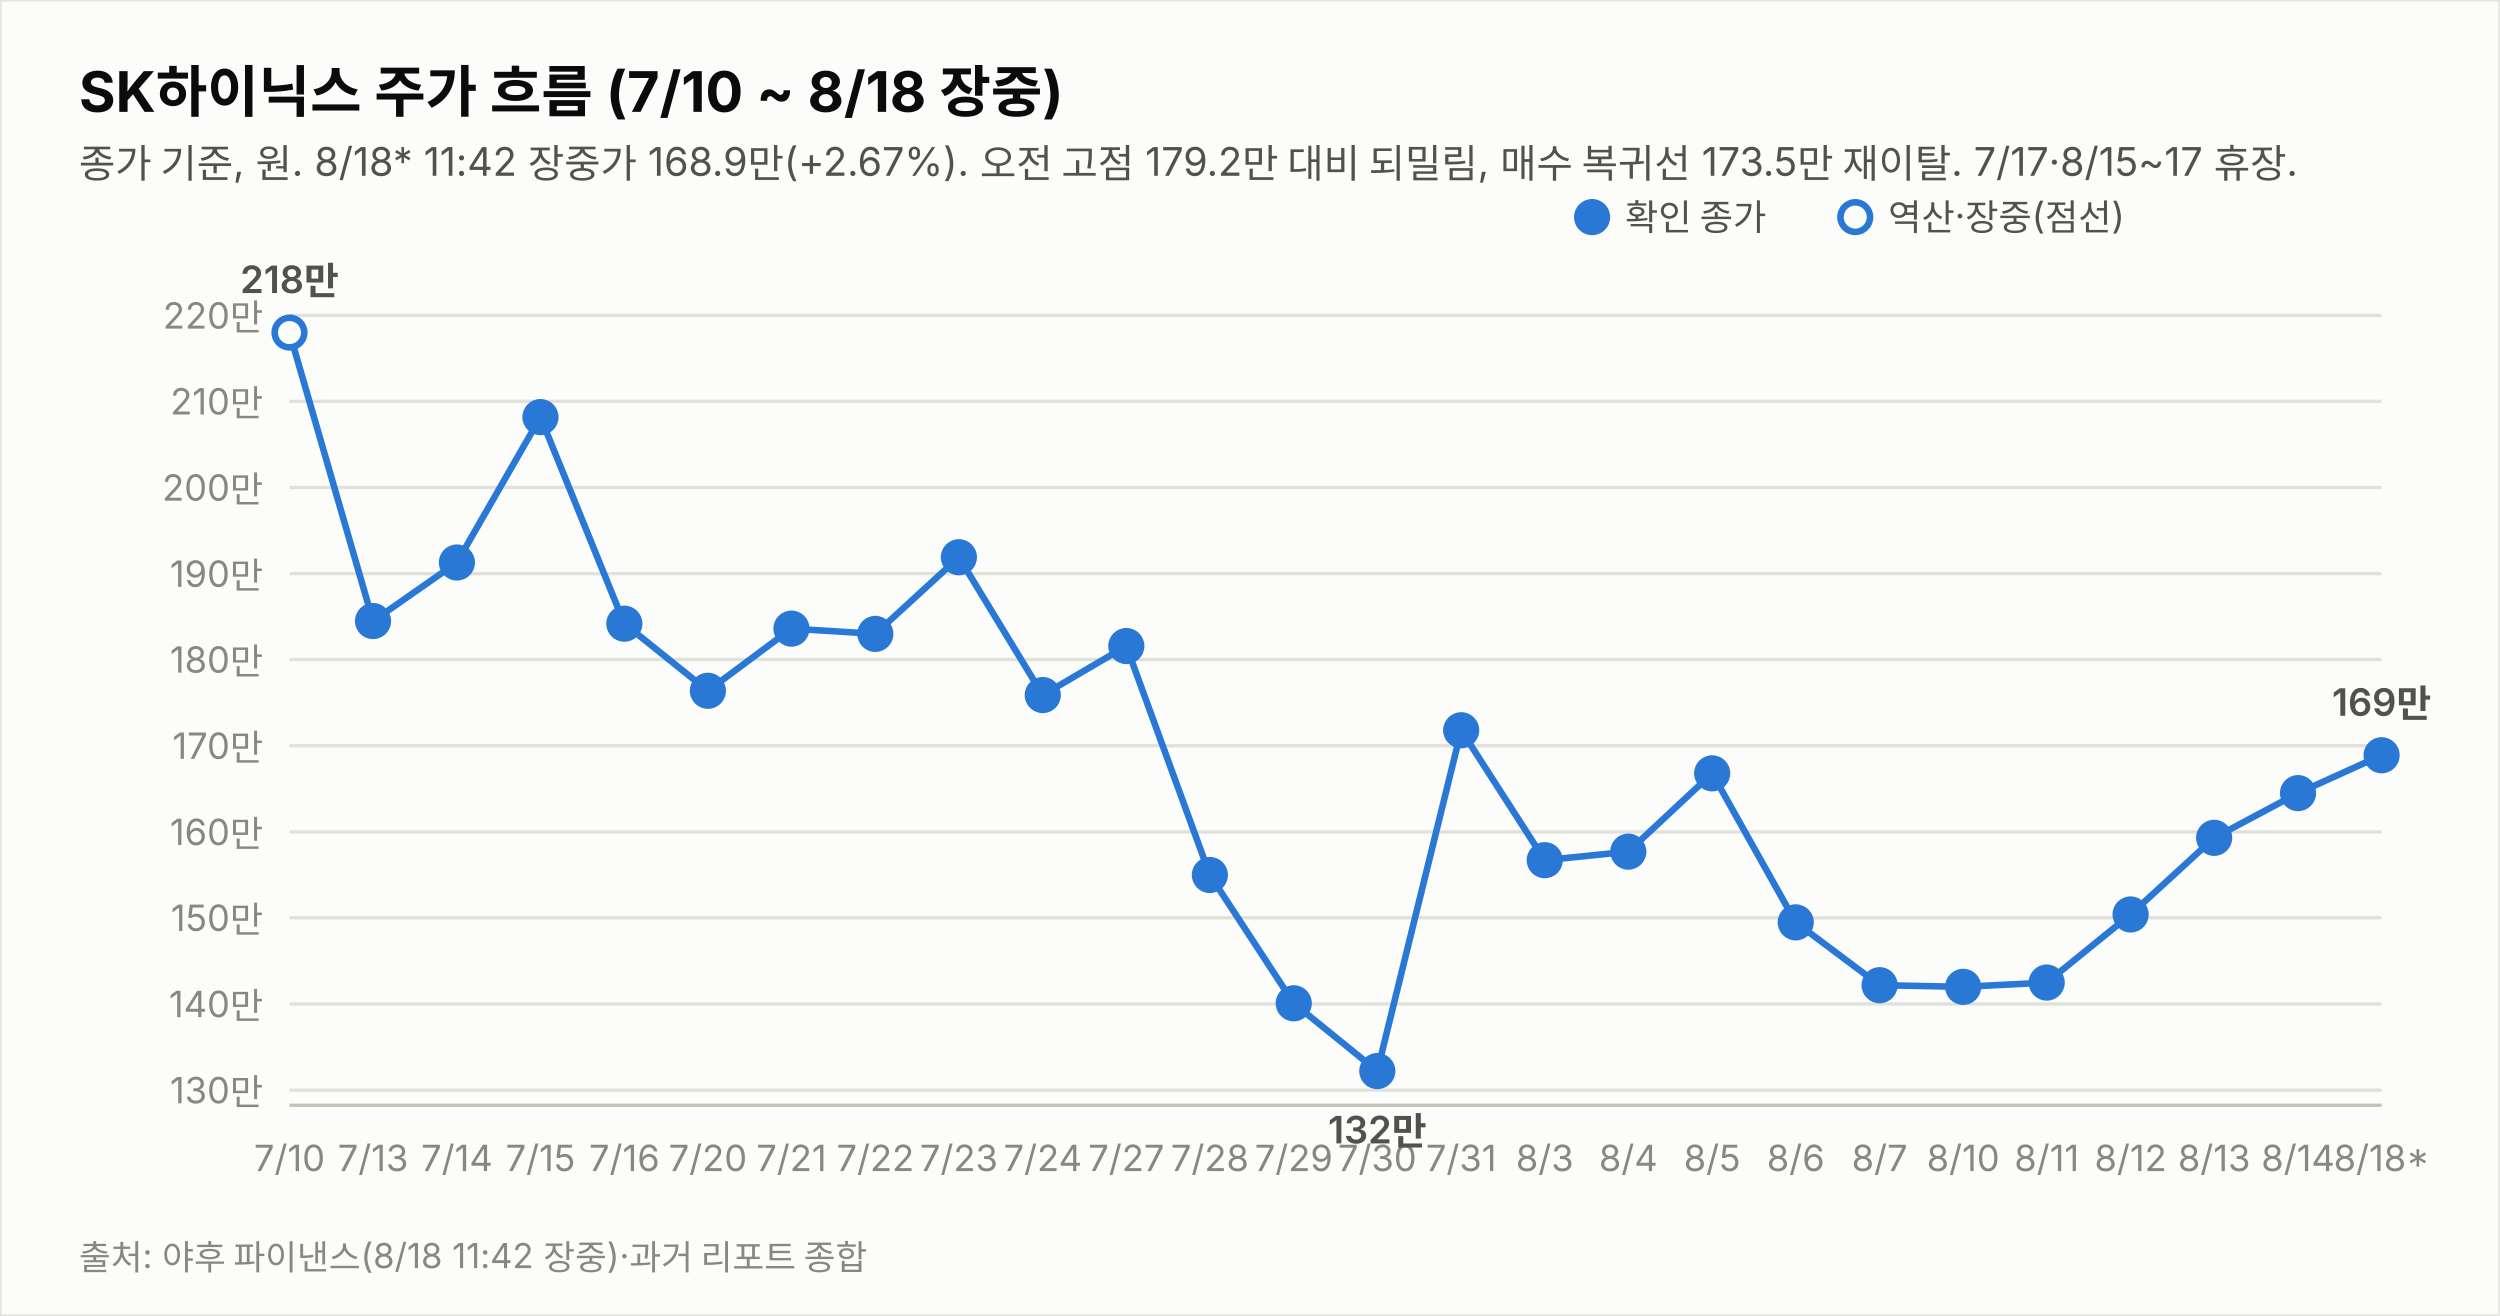
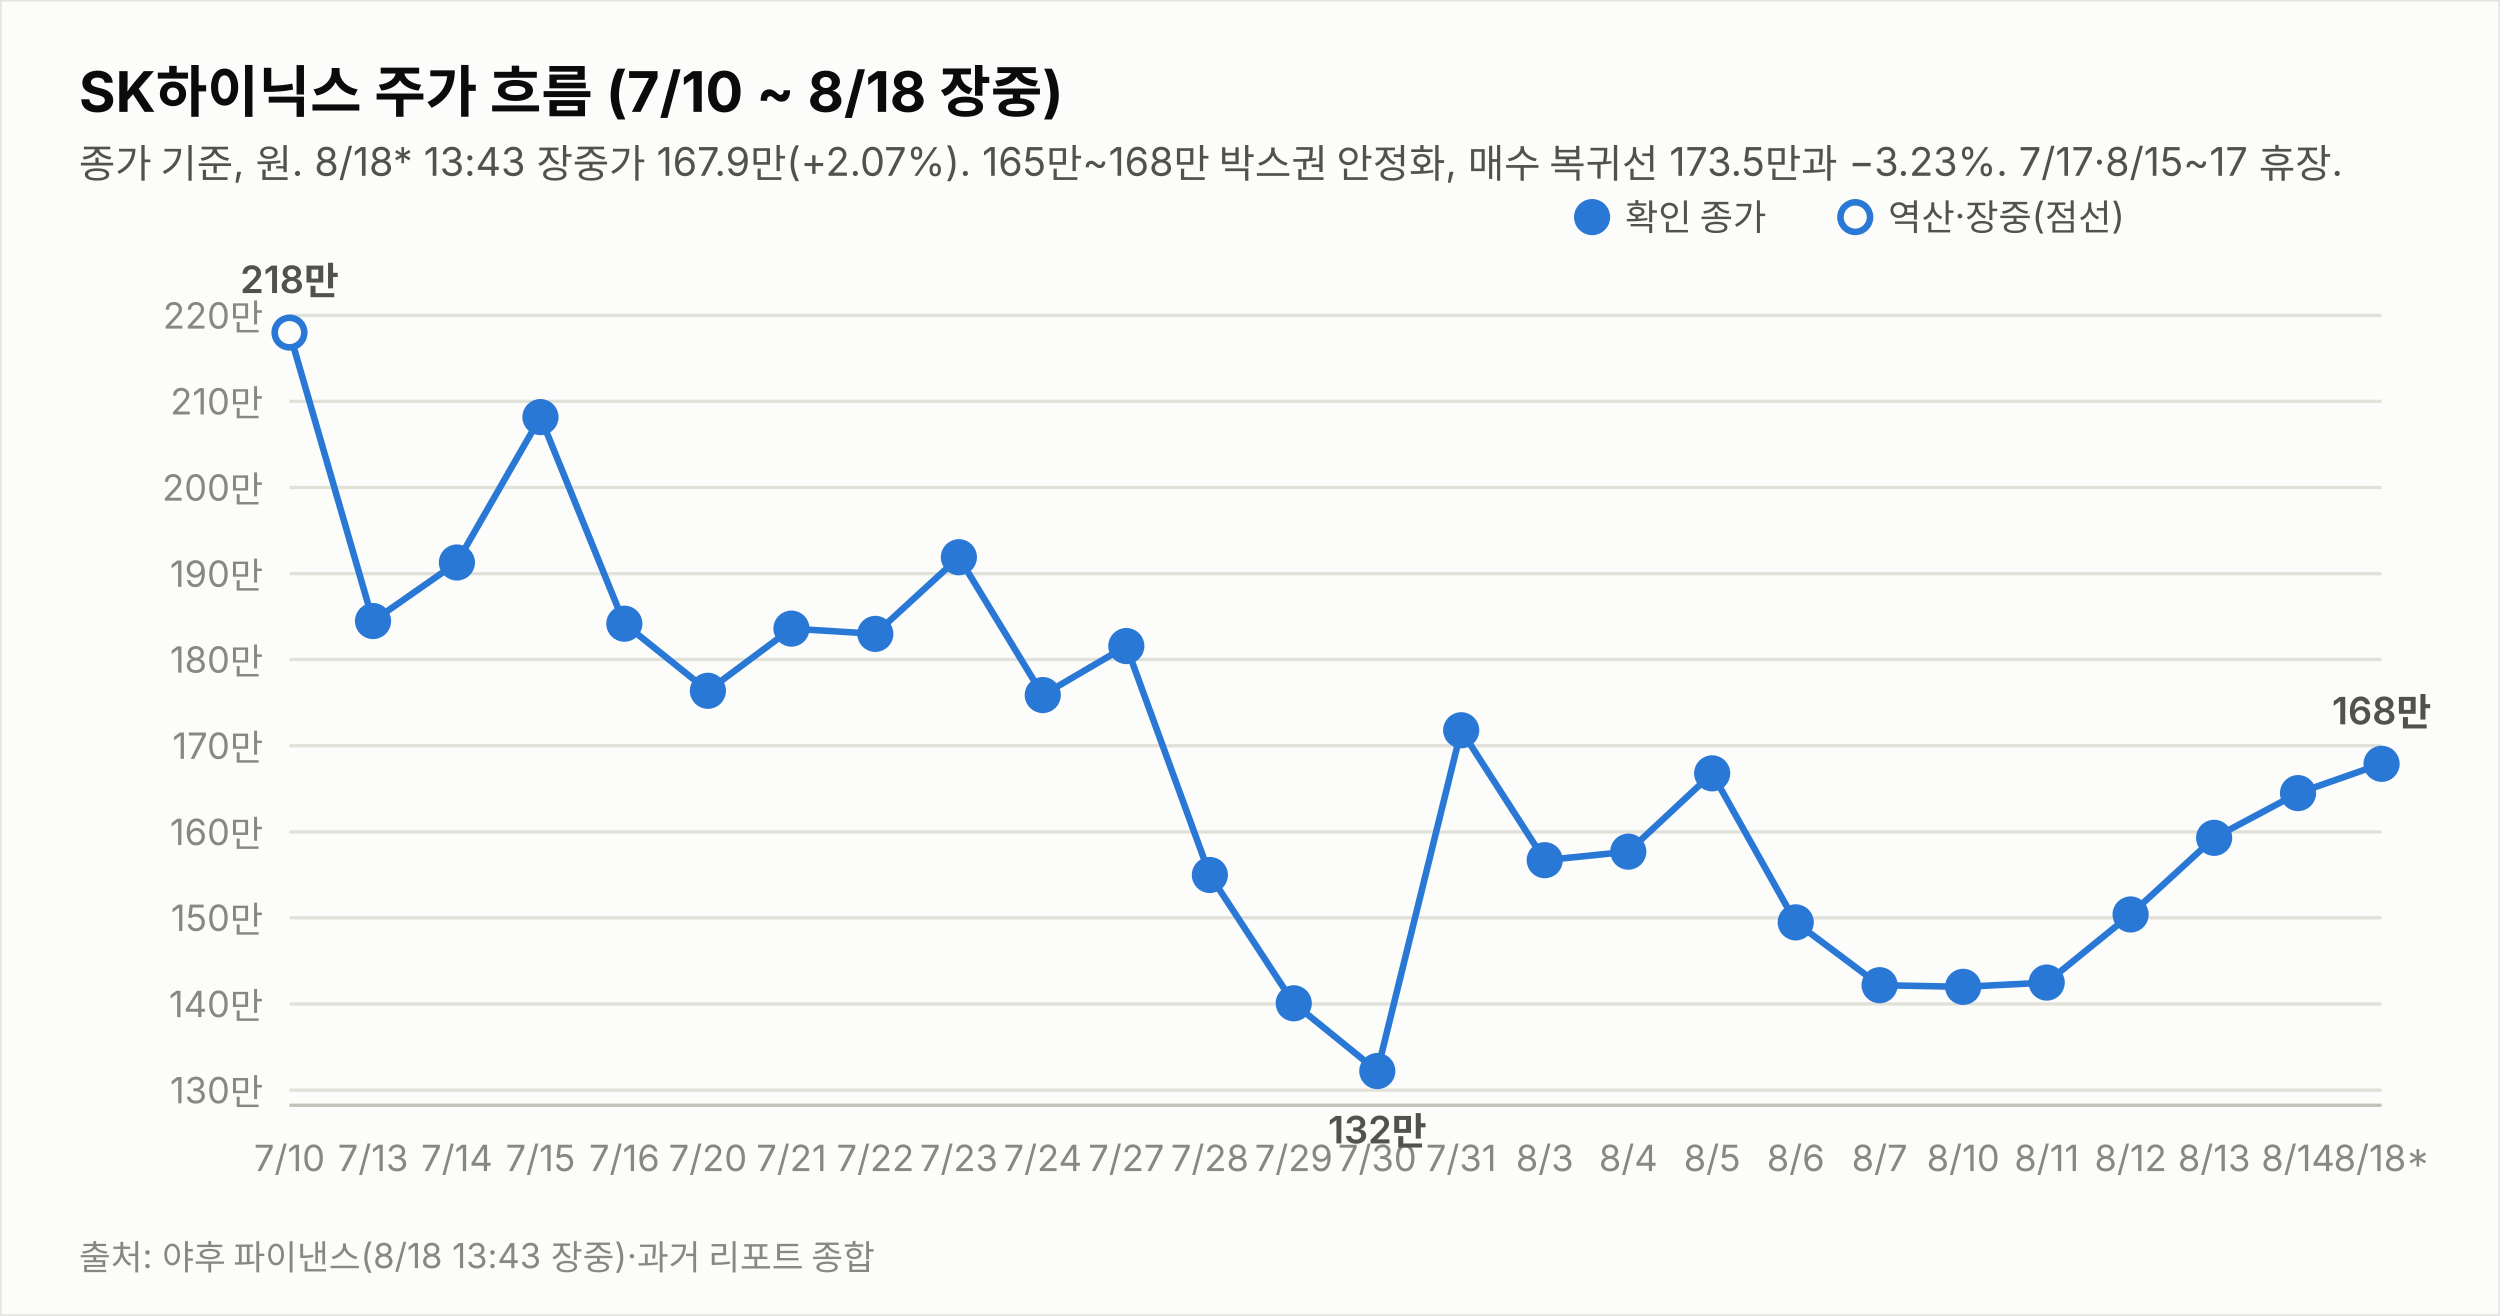
<svg xmlns="http://www.w3.org/2000/svg" width="760" height="400" viewBox="0 0 760 400" font-family="system-ui,-apple-system,&quot;Segoe UI&quot;,&quot;Malgun Gothic&quot;,&quot;Apple SD Gothic Neo&quot;,sans-serif">
  <rect width="760" height="400" fill="#fcfcfb" stroke="rgba(11,11,11,0.10)" />
  <text x="24" y="34" font-size="17" font-weight="700" fill="#0b0b0b">SK하이닉스 주가 흐름 (7/10 ~ 8/18 장중)</text>
-   <text x="24" y="54" font-size="12" fill="#52514e">종가 기준, 원. 8/18* 11:42 장중가 168.9만(+2.67%). 오전 고점 179.2만 대비 되밀림, 매수 복귀선 173.5만 재이탈. 7/17·8/15~17 휴장.</text>
+   <text x="24" y="54" font-size="12" fill="#52514e">종가 기준, 원. 8/18* 13:43 장중가 167.9만(+2.07%). 165만~168만 박스권 안정화, 매수 복귀선 173.5만과 −3.23%. 7/17·8/15~17 휴장.</text>
  <line x1="88" y1="331.4" x2="724" y2="331.4" stroke="#e1e0d9" stroke-width="1" />
  <text x="80" y="335.4" font-size="11" fill="#898781" text-anchor="end" style="font-variant-numeric:tabular-nums">130만</text>
  <line x1="88" y1="305.2" x2="724" y2="305.2" stroke="#e1e0d9" stroke-width="1" />
  <text x="80" y="309.2" font-size="11" fill="#898781" text-anchor="end" style="font-variant-numeric:tabular-nums">140만</text>
  <line x1="88" y1="279.0" x2="724" y2="279.0" stroke="#e1e0d9" stroke-width="1" />
  <text x="80" y="283.0" font-size="11" fill="#898781" text-anchor="end" style="font-variant-numeric:tabular-nums">150만</text>
  <line x1="88" y1="252.9" x2="724" y2="252.9" stroke="#e1e0d9" stroke-width="1" />
  <text x="80" y="256.9" font-size="11" fill="#898781" text-anchor="end" style="font-variant-numeric:tabular-nums">160만</text>
  <line x1="88" y1="226.7" x2="724" y2="226.7" stroke="#e1e0d9" stroke-width="1" />
  <text x="80" y="230.7" font-size="11" fill="#898781" text-anchor="end" style="font-variant-numeric:tabular-nums">170만</text>
  <line x1="88" y1="200.5" x2="724" y2="200.5" stroke="#e1e0d9" stroke-width="1" />
  <text x="80" y="204.5" font-size="11" fill="#898781" text-anchor="end" style="font-variant-numeric:tabular-nums">180만</text>
  <line x1="88" y1="174.4" x2="724" y2="174.4" stroke="#e1e0d9" stroke-width="1" />
  <text x="80" y="178.4" font-size="11" fill="#898781" text-anchor="end" style="font-variant-numeric:tabular-nums">190만</text>
  <line x1="88" y1="148.2" x2="724" y2="148.2" stroke="#e1e0d9" stroke-width="1" />
  <text x="80" y="152.2" font-size="11" fill="#898781" text-anchor="end" style="font-variant-numeric:tabular-nums">200만</text>
  <line x1="88" y1="122.0" x2="724" y2="122.0" stroke="#e1e0d9" stroke-width="1" />
  <text x="80" y="126.0" font-size="11" fill="#898781" text-anchor="end" style="font-variant-numeric:tabular-nums">210만</text>
  <line x1="88" y1="95.9" x2="724" y2="95.9" stroke="#e1e0d9" stroke-width="1" />
  <text x="80" y="99.9" font-size="11" fill="#898781" text-anchor="end" style="font-variant-numeric:tabular-nums">220만</text>
  <line x1="88" y1="336" x2="724" y2="336" stroke="#c3c2b7" stroke-width="1" />
-   <path d="M88.0,101.1 L113.4,188.8 L138.9,171.0 L164.3,126.8 L189.8,189.6 L215.2,210.0 L240.6,191.1 L266.1,192.7 L291.5,169.4 L317.0,211.3 L342.4,196.4 L367.8,266.0 L393.3,305.0 L418.7,325.6 L444.2,222.0 L469.6,261.5 L495.0,258.9 L520.5,235.1 L545.9,280.4 L571.4,299.5 L596.8,300.0 L622.2,298.7 L647.7,278.0 L673.1,254.7 L698.6,241.1 L724.0,229.6" fill="none" stroke="#2a78d6" stroke-width="2" />
+   <path d="M88.0,101.1 L113.4,188.8 L138.9,171.0 L164.3,126.8 L189.8,189.6 L215.2,210.0 L240.6,191.1 L266.1,192.7 L291.5,169.4 L317.0,211.3 L342.4,196.4 L367.8,266.0 L393.3,305.0 L418.7,325.6 L444.2,222.0 L469.6,261.5 L495.0,258.9 L520.5,235.1 L545.9,280.4 L571.4,299.5 L596.8,300.0 L622.2,298.7 L647.7,278.0 L673.1,254.7 L698.6,241.1 L724.0,232.2" fill="none" stroke="#2a78d6" stroke-width="2" />
  <circle cx="88.0" cy="101.1" r="4.5" fill="#fcfcfb" stroke="#2a78d6" stroke-width="2" />
  <text x="88.0" y="356" font-size="11" fill="#898781" text-anchor="middle">7/10</text>
  <text x="88.0" y="89.1" font-size="11.5" font-weight="600" fill="#52514e" text-anchor="middle" style="font-variant-numeric:tabular-nums">218만</text>
  <circle cx="113.4" cy="188.8" r="4.5" fill="#2a78d6" stroke="#2a78d6" stroke-width="2" />
  <text x="113.4" y="356" font-size="11" fill="#898781" text-anchor="middle">7/13</text>
  <circle cx="138.9" cy="171.0" r="4.5" fill="#2a78d6" stroke="#2a78d6" stroke-width="2" />
  <text x="138.9" y="356" font-size="11" fill="#898781" text-anchor="middle">7/14</text>
  <circle cx="164.3" cy="126.8" r="4.5" fill="#2a78d6" stroke="#2a78d6" stroke-width="2" />
  <text x="164.3" y="356" font-size="11" fill="#898781" text-anchor="middle">7/15</text>
  <circle cx="189.8" cy="189.6" r="4.5" fill="#2a78d6" stroke="#2a78d6" stroke-width="2" />
  <text x="189.8" y="356" font-size="11" fill="#898781" text-anchor="middle">7/16</text>
  <circle cx="215.2" cy="210.0" r="4.5" fill="#2a78d6" stroke="#2a78d6" stroke-width="2" />
  <text x="215.2" y="356" font-size="11" fill="#898781" text-anchor="middle">7/20</text>
  <circle cx="240.6" cy="191.1" r="4.5" fill="#2a78d6" stroke="#2a78d6" stroke-width="2" />
  <text x="240.6" y="356" font-size="11" fill="#898781" text-anchor="middle">7/21</text>
  <circle cx="266.1" cy="192.7" r="4.5" fill="#2a78d6" stroke="#2a78d6" stroke-width="2" />
  <text x="266.1" y="356" font-size="11" fill="#898781" text-anchor="middle">7/22</text>
  <circle cx="291.5" cy="169.4" r="4.5" fill="#2a78d6" stroke="#2a78d6" stroke-width="2" />
  <text x="291.5" y="356" font-size="11" fill="#898781" text-anchor="middle">7/23</text>
  <circle cx="317.0" cy="211.3" r="4.5" fill="#2a78d6" stroke="#2a78d6" stroke-width="2" />
  <text x="317.0" y="356" font-size="11" fill="#898781" text-anchor="middle">7/24</text>
  <circle cx="342.4" cy="196.4" r="4.5" fill="#2a78d6" stroke="#2a78d6" stroke-width="2" />
  <text x="342.4" y="356" font-size="11" fill="#898781" text-anchor="middle">7/27</text>
  <circle cx="367.8" cy="266.0" r="4.5" fill="#2a78d6" stroke="#2a78d6" stroke-width="2" />
  <text x="367.8" y="356" font-size="11" fill="#898781" text-anchor="middle">7/28</text>
  <circle cx="393.3" cy="305.0" r="4.5" fill="#2a78d6" stroke="#2a78d6" stroke-width="2" />
  <text x="393.3" y="356" font-size="11" fill="#898781" text-anchor="middle">7/29</text>
  <circle cx="418.7" cy="325.6" r="4.5" fill="#2a78d6" stroke="#2a78d6" stroke-width="2" />
  <text x="418.7" y="356" font-size="11" fill="#898781" text-anchor="middle">7/30</text>
  <text x="418.7" y="347.6" font-size="11.5" font-weight="600" fill="#52514e" text-anchor="middle" style="font-variant-numeric:tabular-nums">132만</text>
  <circle cx="444.2" cy="222.0" r="4.5" fill="#2a78d6" stroke="#2a78d6" stroke-width="2" />
  <text x="444.2" y="356" font-size="11" fill="#898781" text-anchor="middle">7/31</text>
  <circle cx="469.6" cy="261.5" r="4.5" fill="#2a78d6" stroke="#2a78d6" stroke-width="2" />
  <text x="469.6" y="356" font-size="11" fill="#898781" text-anchor="middle">8/3</text>
  <circle cx="495.0" cy="258.9" r="4.5" fill="#2a78d6" stroke="#2a78d6" stroke-width="2" />
  <text x="495.0" y="356" font-size="11" fill="#898781" text-anchor="middle">8/4</text>
  <circle cx="520.5" cy="235.1" r="4.5" fill="#2a78d6" stroke="#2a78d6" stroke-width="2" />
  <text x="520.5" y="356" font-size="11" fill="#898781" text-anchor="middle">8/5</text>
  <circle cx="545.9" cy="280.4" r="4.5" fill="#2a78d6" stroke="#2a78d6" stroke-width="2" />
  <text x="545.9" y="356" font-size="11" fill="#898781" text-anchor="middle">8/6</text>
  <circle cx="571.4" cy="299.5" r="4.5" fill="#2a78d6" stroke="#2a78d6" stroke-width="2" />
  <text x="571.4" y="356" font-size="11" fill="#898781" text-anchor="middle">8/7</text>
  <circle cx="596.8" cy="300.0" r="4.5" fill="#2a78d6" stroke="#2a78d6" stroke-width="2" />
  <text x="596.8" y="356" font-size="11" fill="#898781" text-anchor="middle">8/10</text>
  <circle cx="622.2" cy="298.7" r="4.5" fill="#2a78d6" stroke="#2a78d6" stroke-width="2" />
  <text x="622.2" y="356" font-size="11" fill="#898781" text-anchor="middle">8/11</text>
  <circle cx="647.7" cy="278.0" r="4.5" fill="#2a78d6" stroke="#2a78d6" stroke-width="2" />
  <text x="647.7" y="356" font-size="11" fill="#898781" text-anchor="middle">8/12</text>
  <circle cx="673.1" cy="254.7" r="4.5" fill="#2a78d6" stroke="#2a78d6" stroke-width="2" />
  <text x="673.1" y="356" font-size="11" fill="#898781" text-anchor="middle">8/13</text>
  <circle cx="698.6" cy="241.1" r="4.5" fill="#2a78d6" stroke="#2a78d6" stroke-width="2" />
  <text x="698.6" y="356" font-size="11" fill="#898781" text-anchor="middle">8/14</text>
-   <circle cx="724.0" cy="229.6" r="4.5" fill="#2a78d6" stroke="#2a78d6" stroke-width="2" />
+   <circle cx="724.0" cy="232.2" r="4.5" fill="#2a78d6" stroke="#2a78d6" stroke-width="2" />
  <text x="724.0" y="356" font-size="11" fill="#898781" text-anchor="middle">8/18*</text>
-   <text x="724.0" y="217.6" font-size="11.5" font-weight="600" fill="#52514e" text-anchor="middle" style="font-variant-numeric:tabular-nums">169만</text>
+   <text x="724.0" y="220.2" font-size="11.5" font-weight="600" fill="#52514e" text-anchor="middle" style="font-variant-numeric:tabular-nums">168만</text>
  <circle cx="484" cy="66" r="4.5" fill="#2a78d6" stroke="#2a78d6" stroke-width="2" />
  <text x="494" y="70" font-size="11" fill="#52514e">확인 종가</text>
  <circle cx="564" cy="66" r="4.5" fill="#fcfcfb" stroke="#2a78d6" stroke-width="2" />
  <text x="574" y="70" font-size="11" fill="#52514e">역산·장중(점선)</text>
-   <text x="24" y="386" font-size="10.5" fill="#898781">출처: 야후 파이낸스(8/18 11:42 장중)·과거 리포트 종합</text>
+   <text x="24" y="386" font-size="10.5" fill="#898781">출처: 야후 파이낸스(8/18 13:43 장중)·과거 리포트 종합</text>
</svg>
